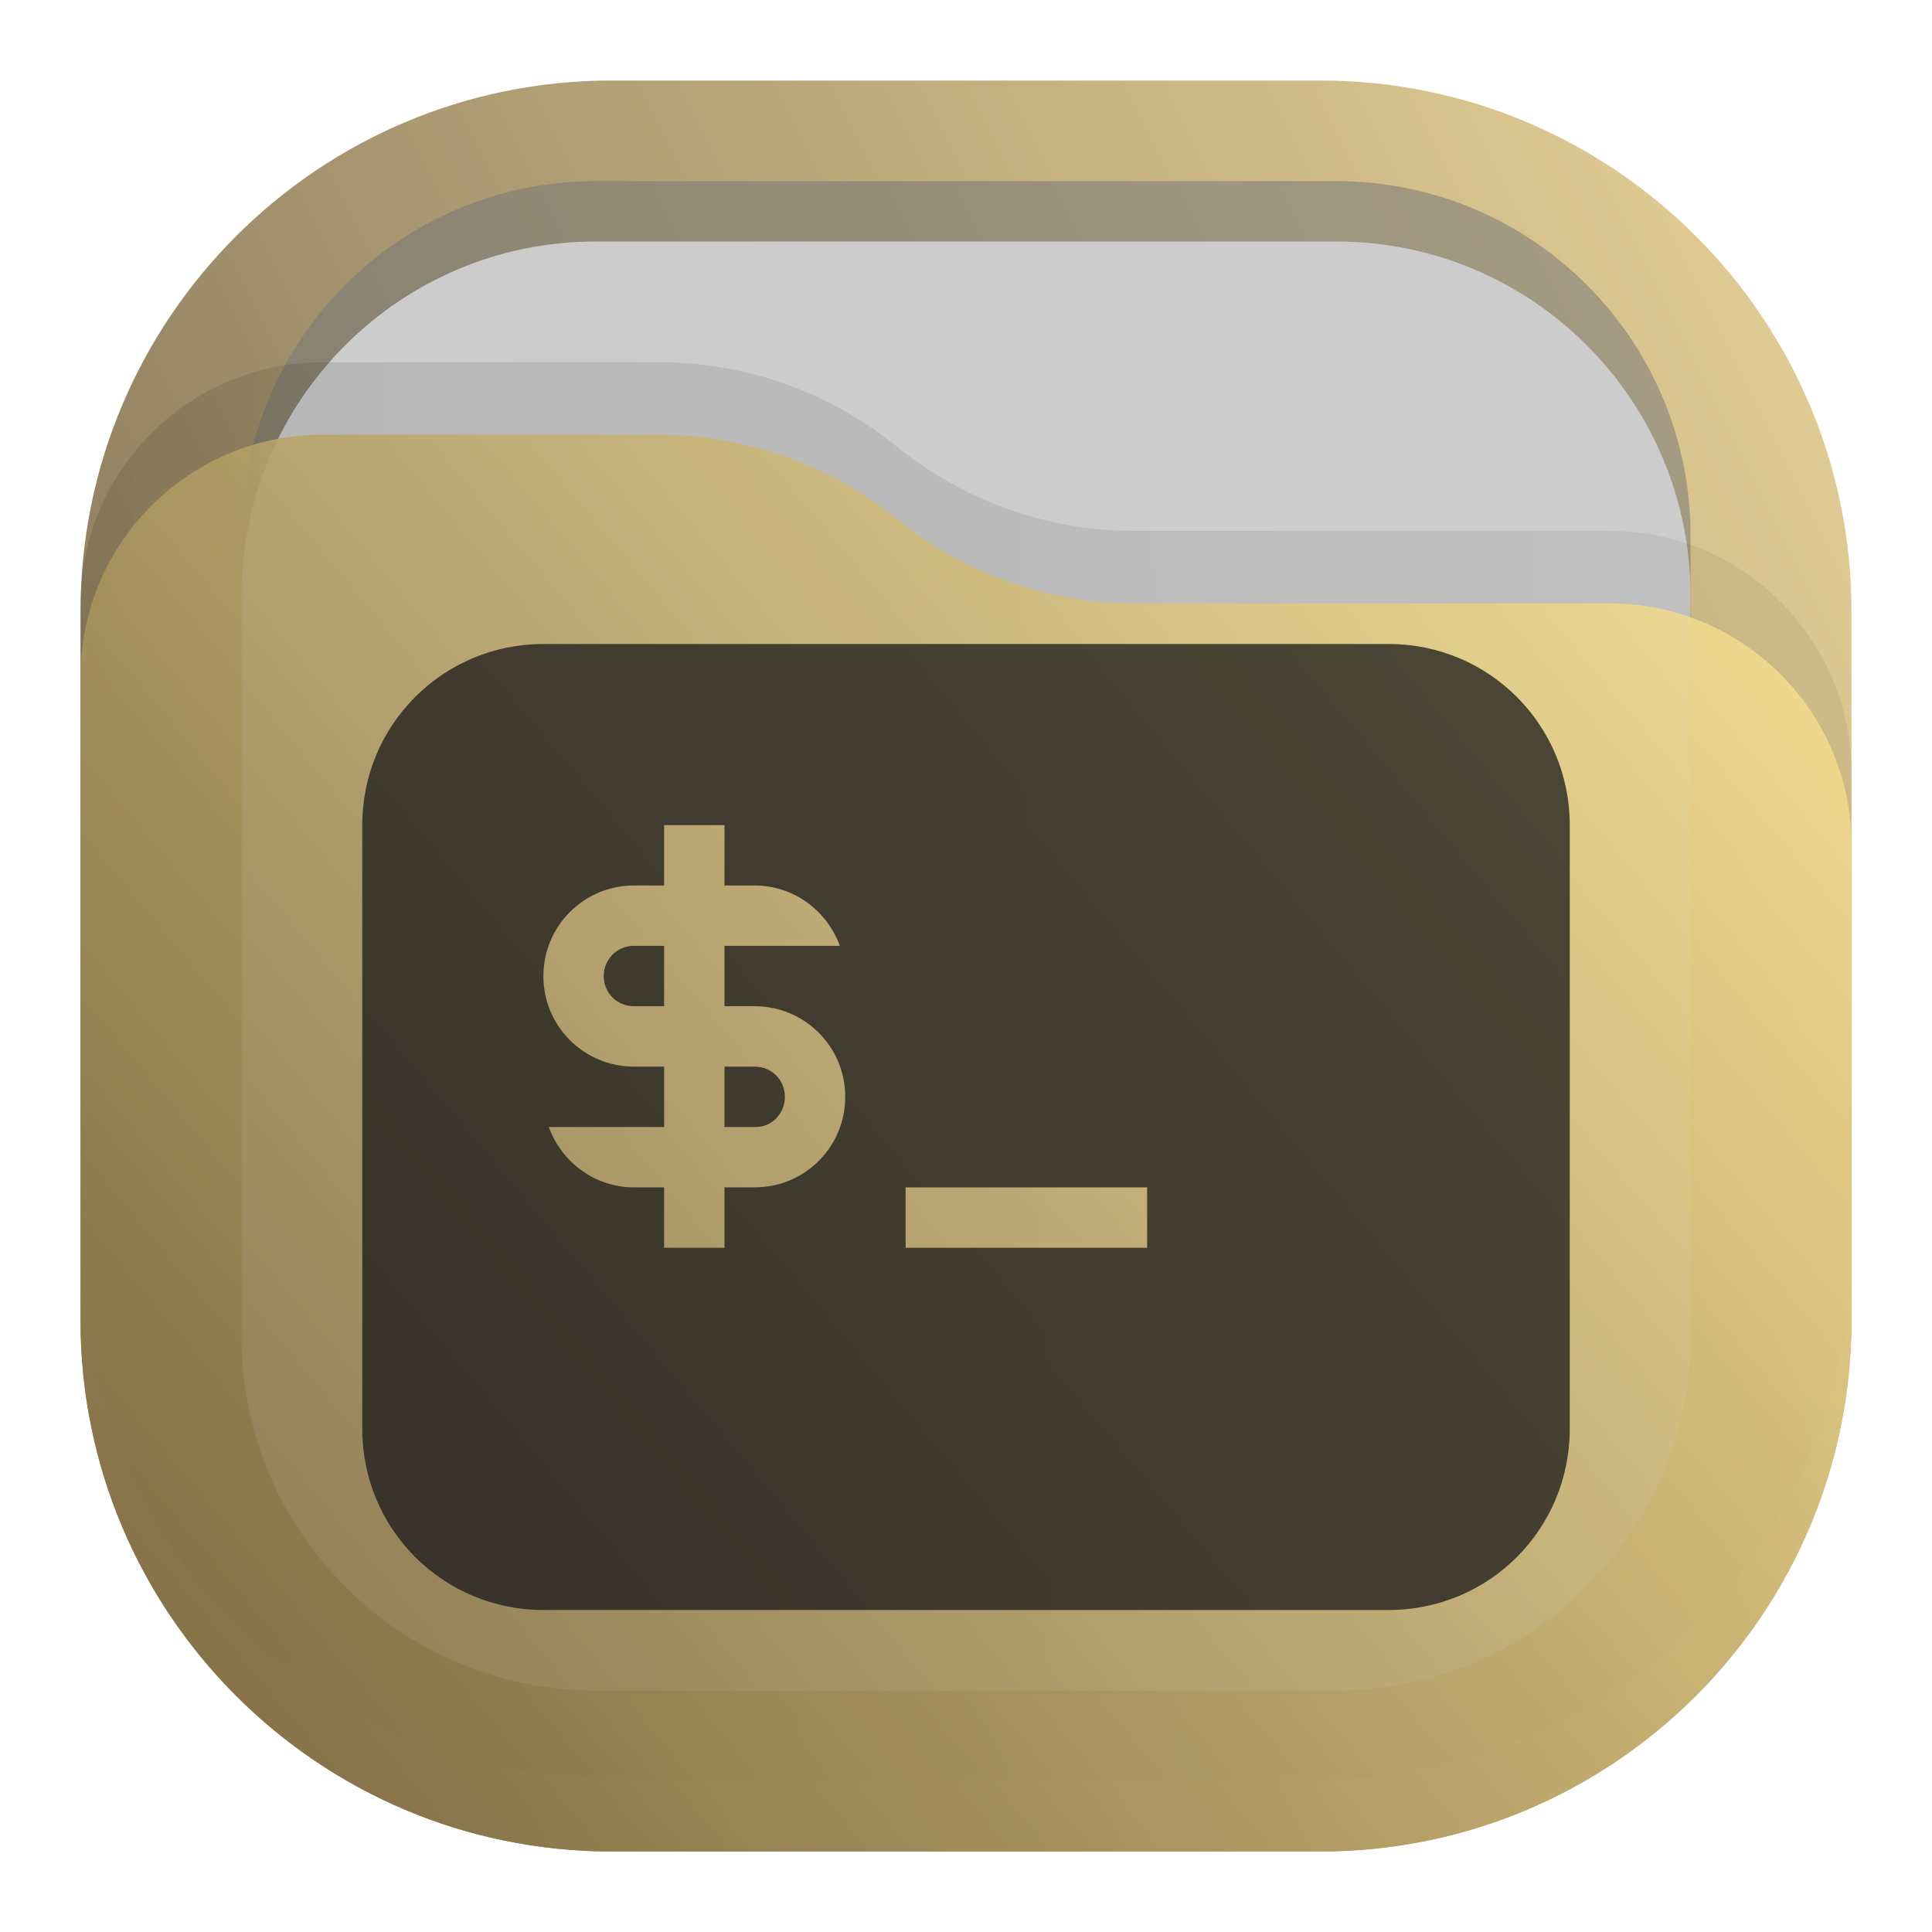
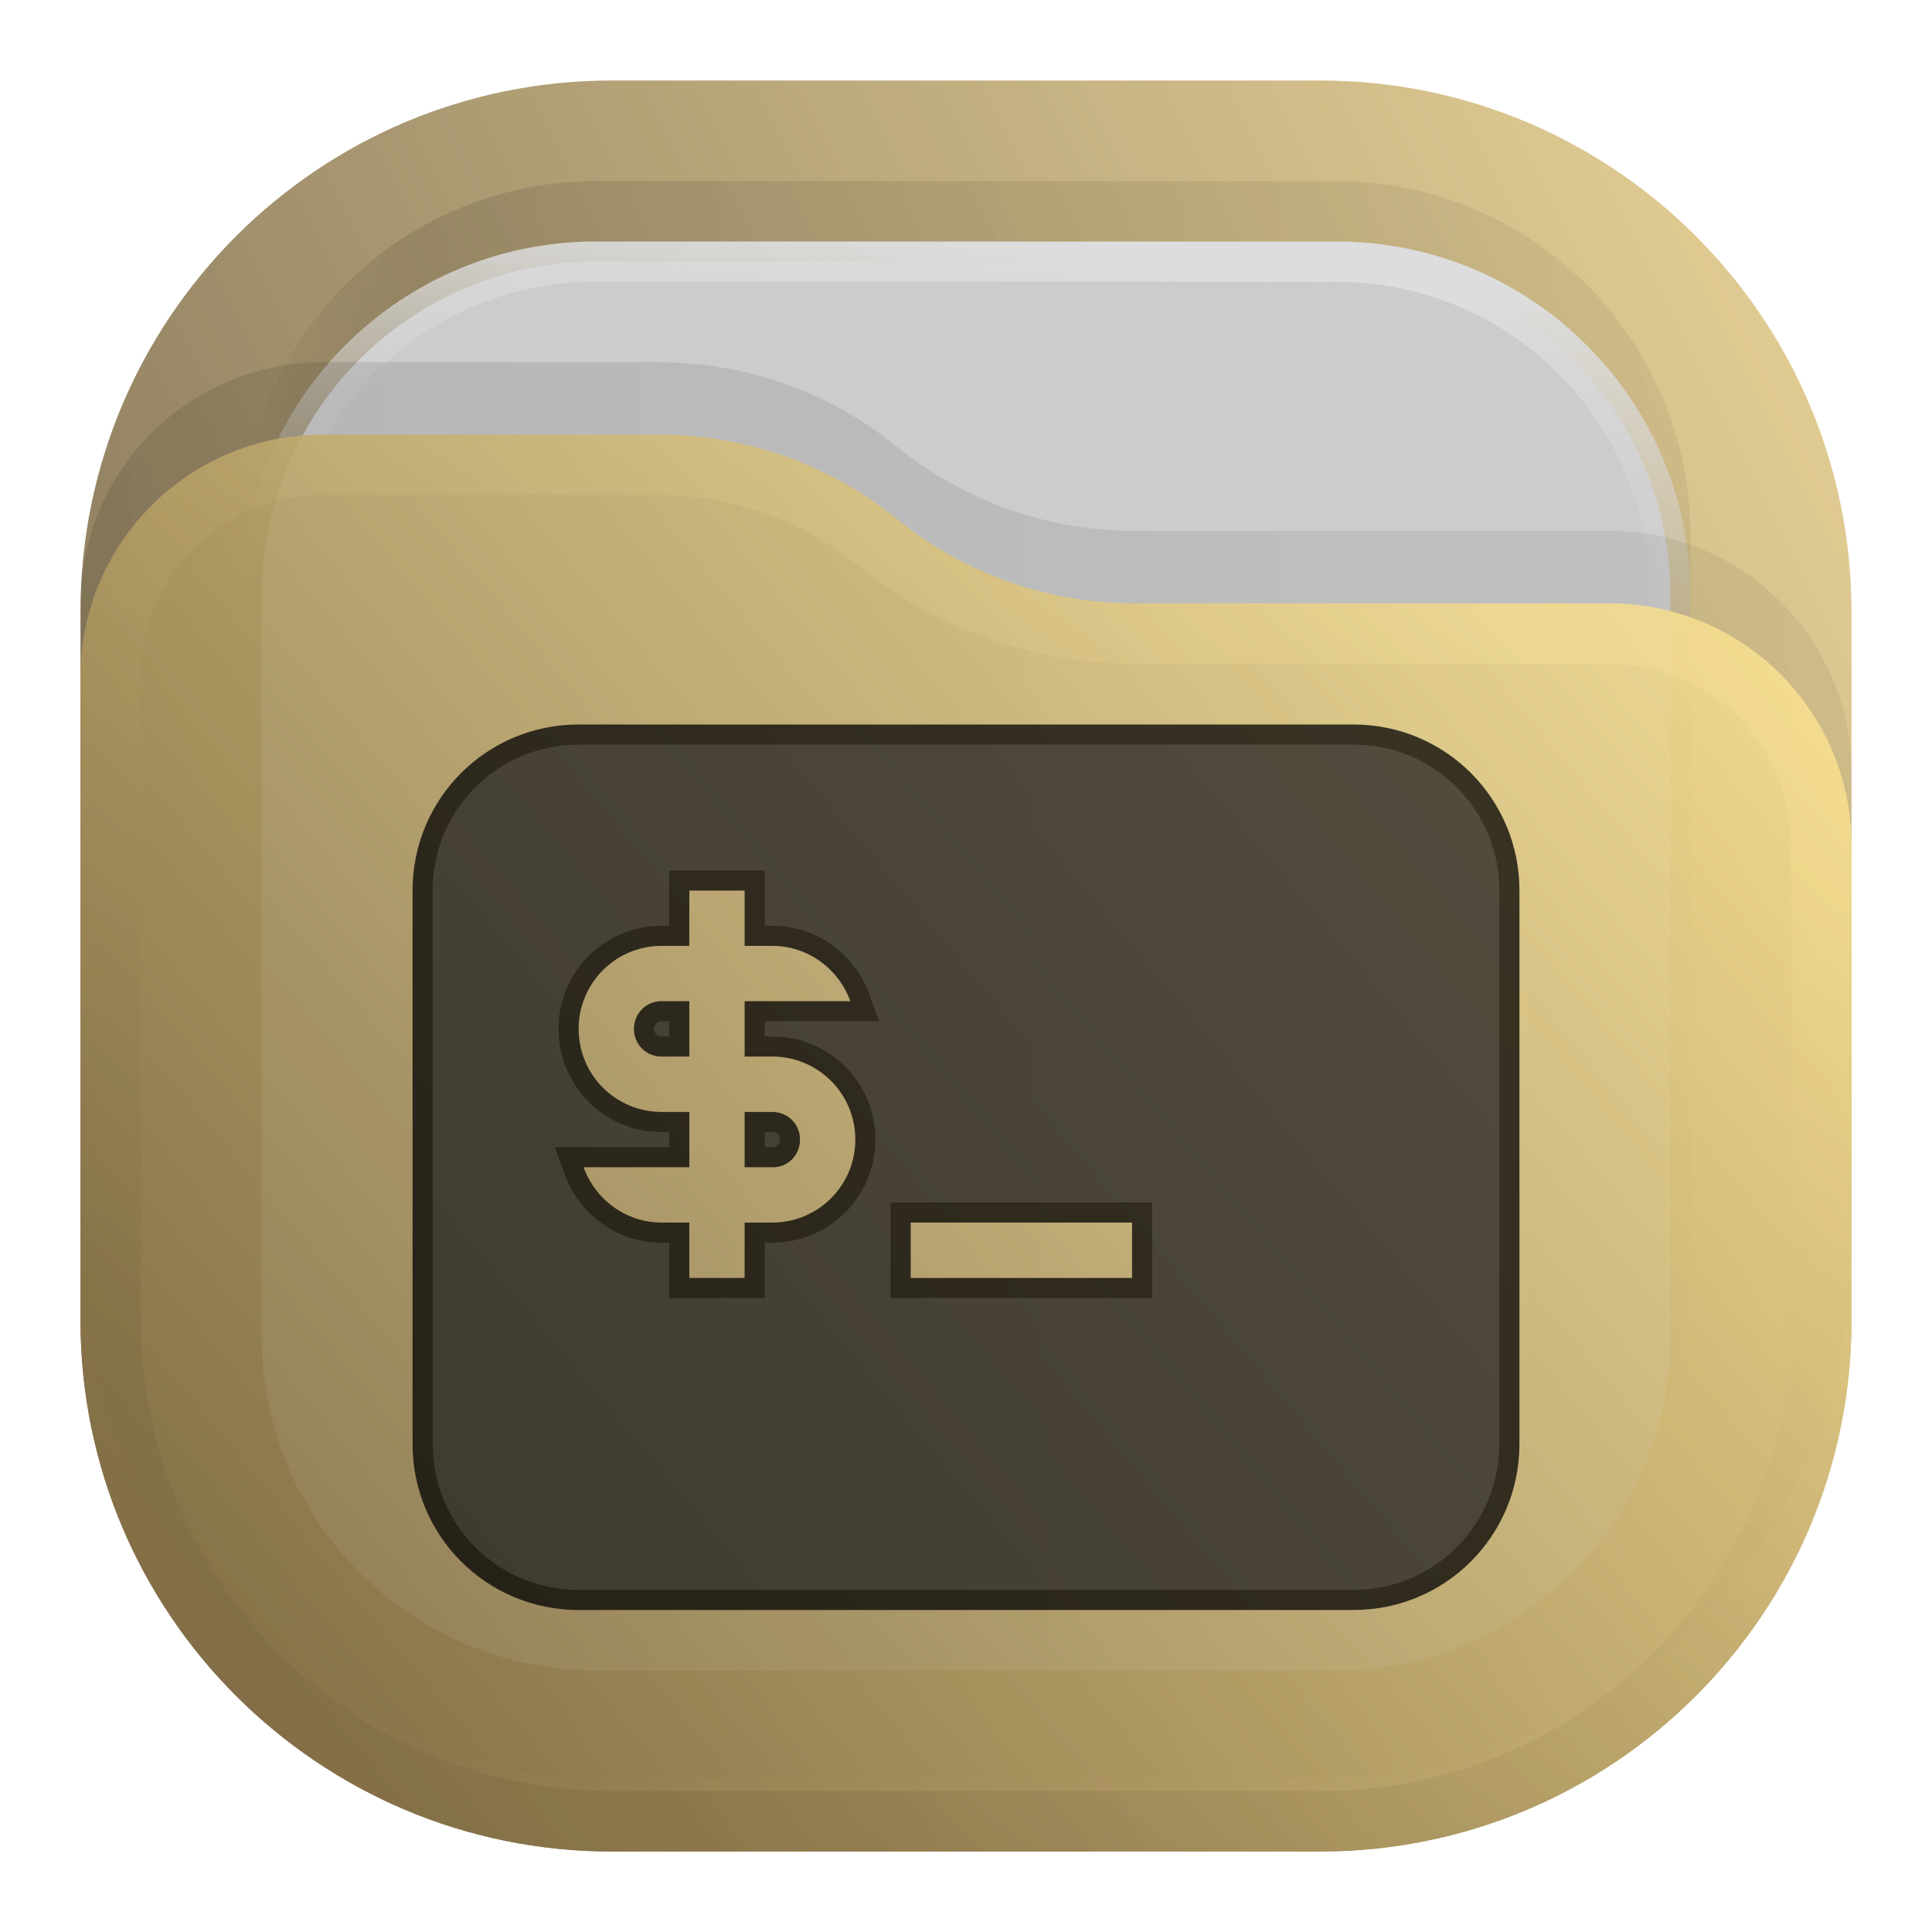
<svg xmlns="http://www.w3.org/2000/svg" width="24" height="24" viewBox="0 0 24 24" fill="none">
  <rect opacity="0.812" x="1" y="1" width="22" height="22" rx="6.6" fill="url(#paint0_linear_211_328)" />
-   <rect opacity="0.625" x="3" y="2.25" width="18" height="18" rx="4.4" fill="#777777" fill-opacity="0.875" />
-   <rect x="3" y="3" width="18" height="18" rx="4.4" fill="#CCCCCC" />
-   <path opacity="0.125" d="M1 7.508C1 5.847 2.347 4.5 4.008 4.5H8.19C9.265 4.5 10.307 4.87 11.141 5.548V5.548C11.975 6.225 13.016 6.595 14.091 6.595H19.992C21.653 6.595 23 7.942 23 9.603V15.5C23 19.145 20.045 22.1 16.4 22.1H7.6C3.955 22.1 1 19.145 1 15.5V7.508Z" fill="url(#paint1_linear_211_328)" fill-opacity="0.875" />
-   <path opacity="0.875" d="M1 8.408C1 6.747 2.347 5.4 4.008 5.4H8.19C9.265 5.4 10.307 5.77 11.141 6.448V6.448C11.975 7.125 13.016 7.495 14.091 7.495H19.992C21.653 7.495 23 8.842 23 10.503V16.4C23 20.045 20.045 23 16.4 23H7.6C3.955 23 1 20.045 1 16.4V8.408Z" fill="url(#paint2_linear_211_328)" />
-   <path opacity="0.75" d="M6.75 8C5.504 8 4.5 9.004 4.5 10.25V17.75C4.5 18.997 5.504 20 6.75 20H17.25C18.497 20 19.5 18.997 19.5 17.75V10.25C19.5 9.004 18.497 8 17.25 8H6.75ZM8.25 10.25H9V11H9.375C9.863 11 10.275 11.315 10.433 11.75H9.375H9V12.5H9.375C9.998 12.5 10.5 13.003 10.5 13.625C10.5 14.248 9.998 14.75 9.375 14.75H9V15.5H8.25V14.75H7.875C7.388 14.75 6.975 14.435 6.817 14H7.875H8.25V13.25H7.875C7.253 13.25 6.75 12.748 6.75 12.125C6.75 11.503 7.253 11 7.875 11H8.25V10.25ZM7.856 11.75C7.655 11.76 7.5 11.922 7.5 12.125C7.5 12.335 7.665 12.5 7.875 12.5H8.25V11.75H7.875C7.869 11.75 7.862 11.75 7.856 11.75ZM9 13.25V14H9.375C9.585 14.008 9.75 13.835 9.75 13.625C9.75 13.415 9.585 13.25 9.375 13.25H9ZM11.25 14.75H14.25V15.5H11.25V14.75Z" fill="#181818" />
+   <rect opacity="0.125" x="3" y="2.25" width="18" height="18" rx="4.4" fill="url(#paint1_linear_211_328)" fill-opacity="0.875" />
+   <rect x="3.25" y="3.25" width="17.5" height="17.5" rx="4.15" fill="#CCCCCC" stroke="url(#paint2_linear_211_328)" stroke-width="0.5" />
+   <path opacity="0.125" d="M1 7.508C1 5.847 2.347 4.5 4.008 4.5H8.19C9.265 4.5 10.307 4.87 11.141 5.548V5.548C11.975 6.225 13.016 6.595 14.091 6.595H19.992C21.653 6.595 23 7.942 23 9.603V15.5C23 19.145 20.045 22.1 16.4 22.1H7.6C3.955 22.1 1 19.145 1 15.5V7.508Z" fill="url(#paint3_linear_211_328)" fill-opacity="0.875" />
+   <g opacity="0.875">
+     <path d="M1 8.408C1 6.747 2.347 5.4 4.008 5.4H8.19C9.265 5.4 10.307 5.77 11.141 6.448V6.448C11.975 7.125 13.016 7.495 14.091 7.495H19.992C21.653 7.495 23 8.842 23 10.503V16.4C23 20.045 20.045 23 16.4 23H7.6C3.955 23 1 20.045 1 16.4V8.408Z" fill="url(#paint4_linear_211_328)" />
+     <path d="M22.625 10.503V16.4C22.625 19.838 19.838 22.625 16.4 22.625H7.6C4.162 22.625 1.375 19.838 1.375 16.4V8.408C1.375 6.954 2.554 5.775 4.008 5.775H8.19C9.179 5.775 10.137 6.115 10.904 6.739C11.805 7.471 12.93 7.87 14.091 7.87H19.992C21.446 7.87 22.625 9.049 22.625 10.503Z" stroke="url(#paint5_linear_211_328)" stroke-opacity="0.375" stroke-width="0.75" stroke-linejoin="round" />
+   </g>
+   <path opacity="0.75" d="M8.563 10.938H8.438V11.062V11.625H8.219C7.579 11.625 7.063 12.142 7.063 12.781C7.063 13.421 7.579 13.938 8.219 13.938H8.438V14.375H8.219H7.249H7.071L7.132 14.543C7.293 14.988 7.716 15.312 8.219 15.312H8.438V15.875V16H8.563H9.25H9.375V15.875V15.312H9.594C10.233 15.312 10.75 14.796 10.75 14.156C10.75 13.517 10.233 13 9.594 13H9.375V12.562H9.594H10.563H10.742L10.681 12.395C10.52 11.95 10.096 11.625 9.594 11.625H9.375V11.062V10.938H9.25H8.563ZM8.438 12.562V13H8.219C8.095 13 8 12.905 8 12.781C8 12.662 8.09 12.568 8.207 12.562C8.207 12.562 8.208 12.562 8.208 12.562L8.212 12.562L8.219 12.562H8.438ZM9.598 14.375L9.598 14.375H9.594H9.375V13.938H9.594C9.717 13.938 9.813 14.033 9.813 14.156C9.813 14.284 9.714 14.379 9.598 14.375ZM11.313 15.062H11.188V15.188V15.875V16H11.313H14.063H14.188V15.875V15.188V15.062H14.063H11.313ZM5.25 11.062C5.25 9.989 6.114 9.125 7.188 9.125H16.813C17.886 9.125 18.75 9.989 18.75 11.062V17.938C18.75 19.011 17.886 19.875 16.813 19.875H7.188C6.114 19.875 5.25 19.011 5.25 17.938V11.062Z" fill="#222222" stroke="black" stroke-width="0.25" />
  <defs>
    <linearGradient id="paint0_linear_211_328" x1="23" y1="1" x2="1" y2="12" gradientUnits="userSpaceOnUse">
      <stop stop-color="#E3C880" />
      <stop offset="1" stop-color="#6F5C38" />
    </linearGradient>
-     <linearGradient id="paint1_linear_211_328" x1="23" y1="9" x2="1.012" y2="9.521" gradientUnits="userSpaceOnUse">
+     <linearGradient id="paint1_linear_211_328" x1="21" y1="4" x2="3" y2="4" gradientUnits="userSpaceOnUse">
+       <stop stop-opacity="0.5" />
+       <stop offset="0.89" />
+       <stop offset="1" stop-opacity="0" />
+     </linearGradient>
+     <linearGradient id="paint2_linear_211_328" x1="12" y1="3" x2="11.5" y2="8" gradientUnits="userSpaceOnUse">
+       <stop stop-color="#DDDDDD" />
+       <stop offset="1" stop-color="#CCCCCC" stop-opacity="0" />
+     </linearGradient>
+     <linearGradient id="paint3_linear_211_328" x1="23" y1="9" x2="1.012" y2="9.521" gradientUnits="userSpaceOnUse">
      <stop stop-opacity="0.5" />
      <stop offset="1" />
    </linearGradient>
-     <linearGradient id="paint2_linear_211_328" x1="23" y1="5.4" x2="1.429" y2="23.512" gradientUnits="userSpaceOnUse">
+     <linearGradient id="paint4_linear_211_328" x1="23" y1="5.4" x2="1.429" y2="23.512" gradientUnits="userSpaceOnUse">
+       <stop stop-color="#FFE795" />
+       <stop offset="1" stop-color="#7A653E" />
+     </linearGradient>
+     <linearGradient id="paint5_linear_211_328" x1="15" y1="5.5" x2="5.5" y2="19.5" gradientUnits="userSpaceOnUse">
      <stop stop-color="#FFE795" />
      <stop offset="1" stop-color="#7A653E" />
    </linearGradient>
  </defs>
</svg>
